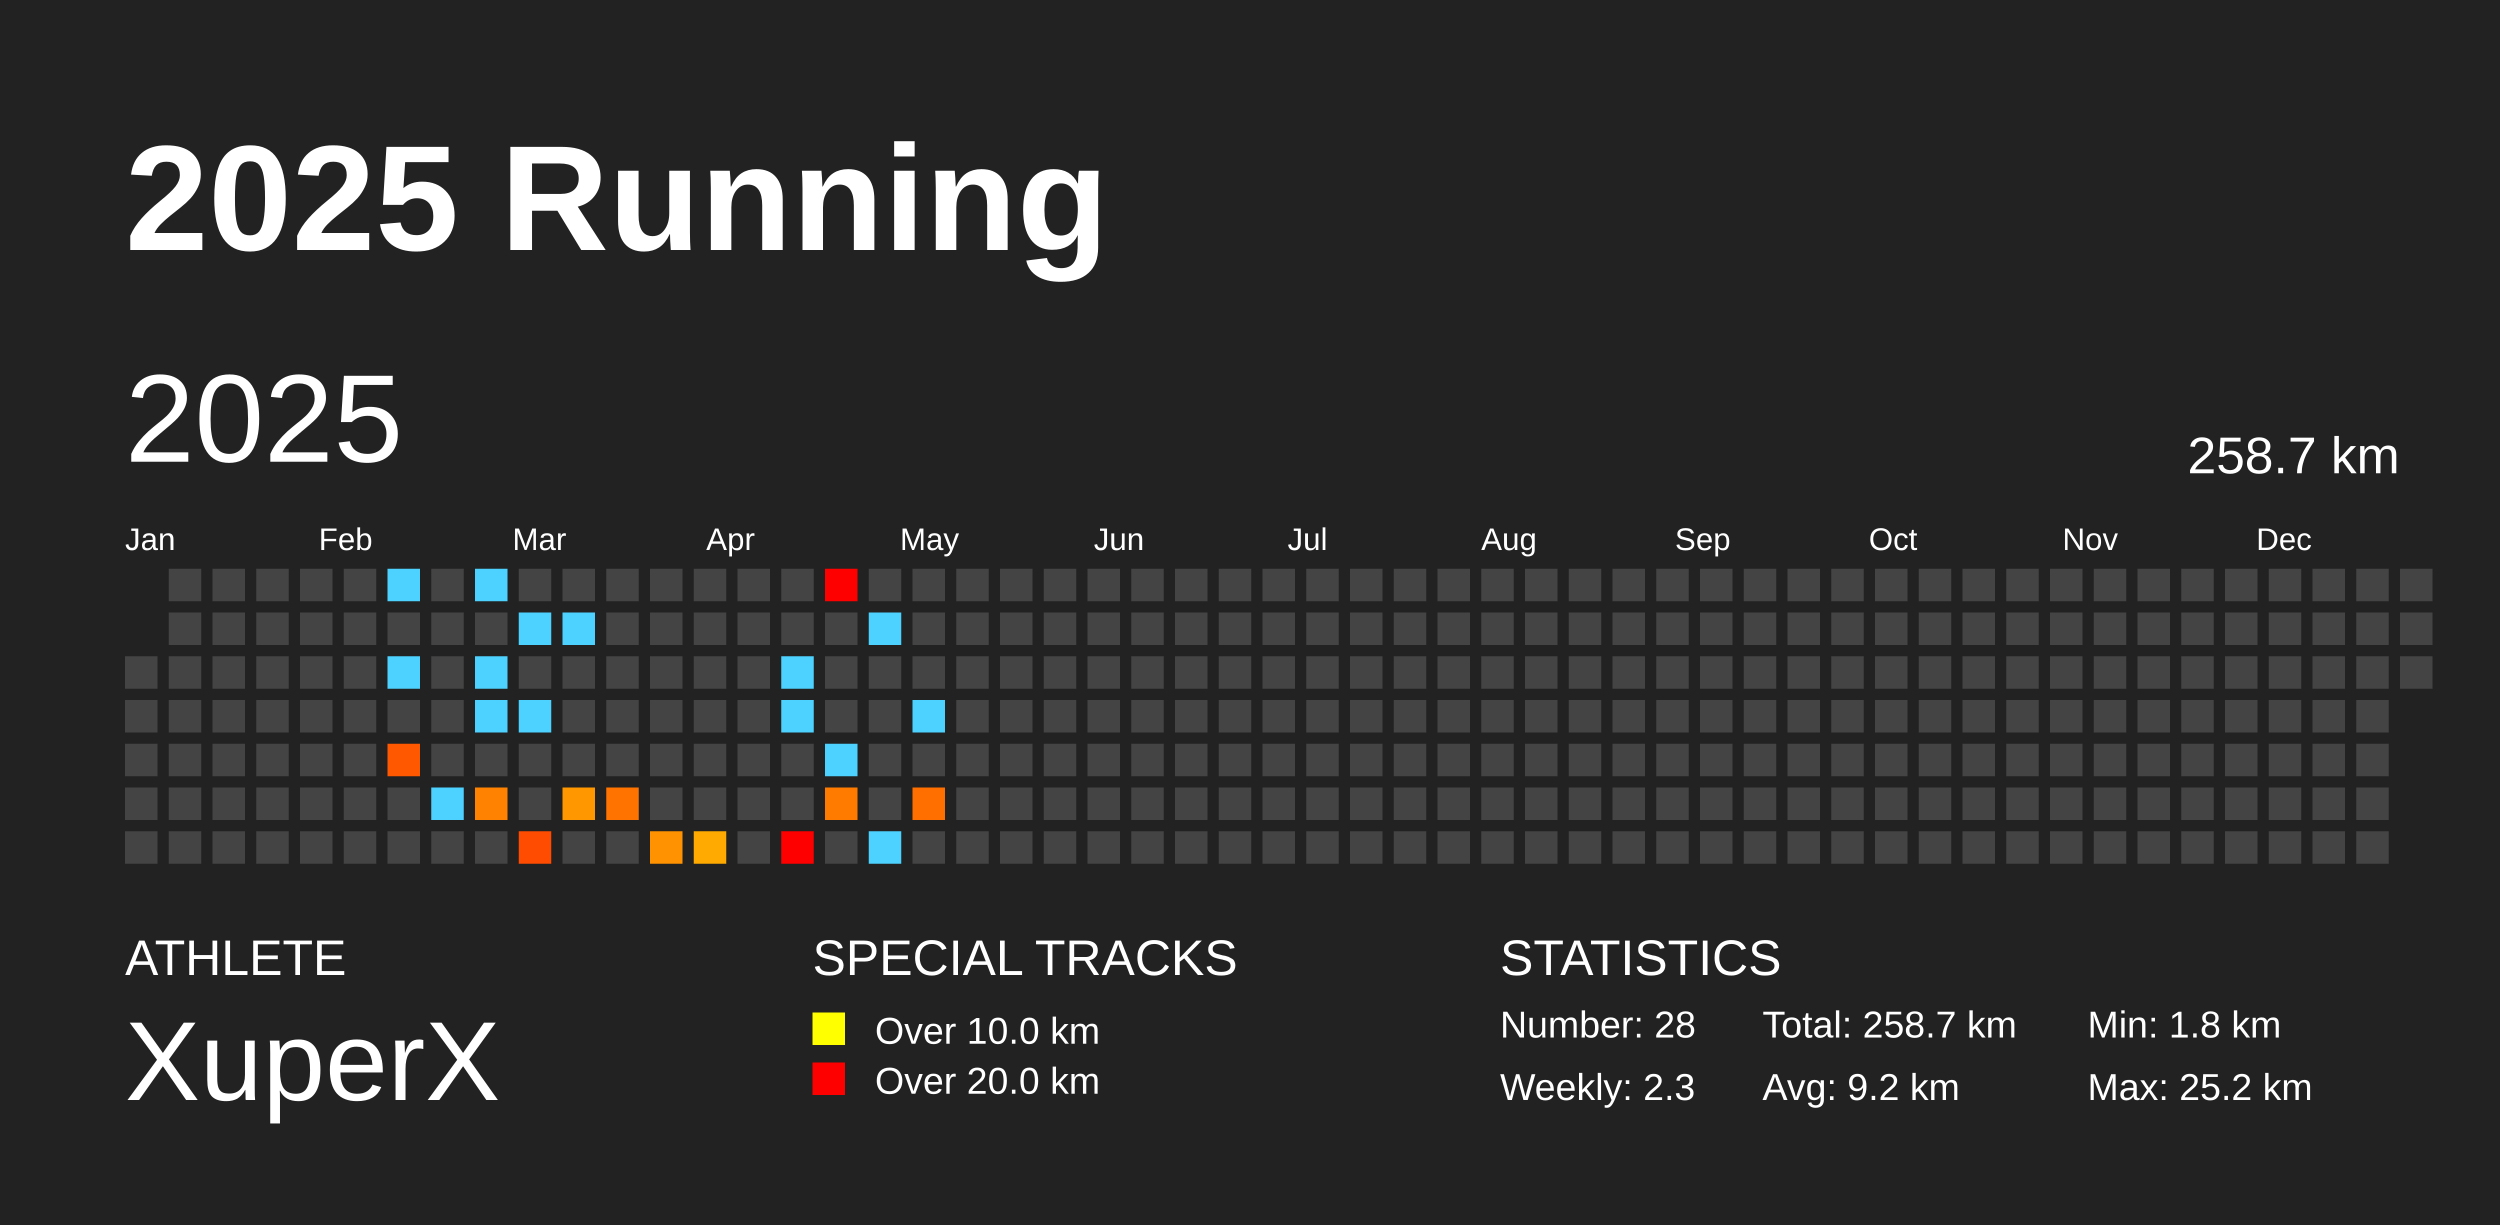
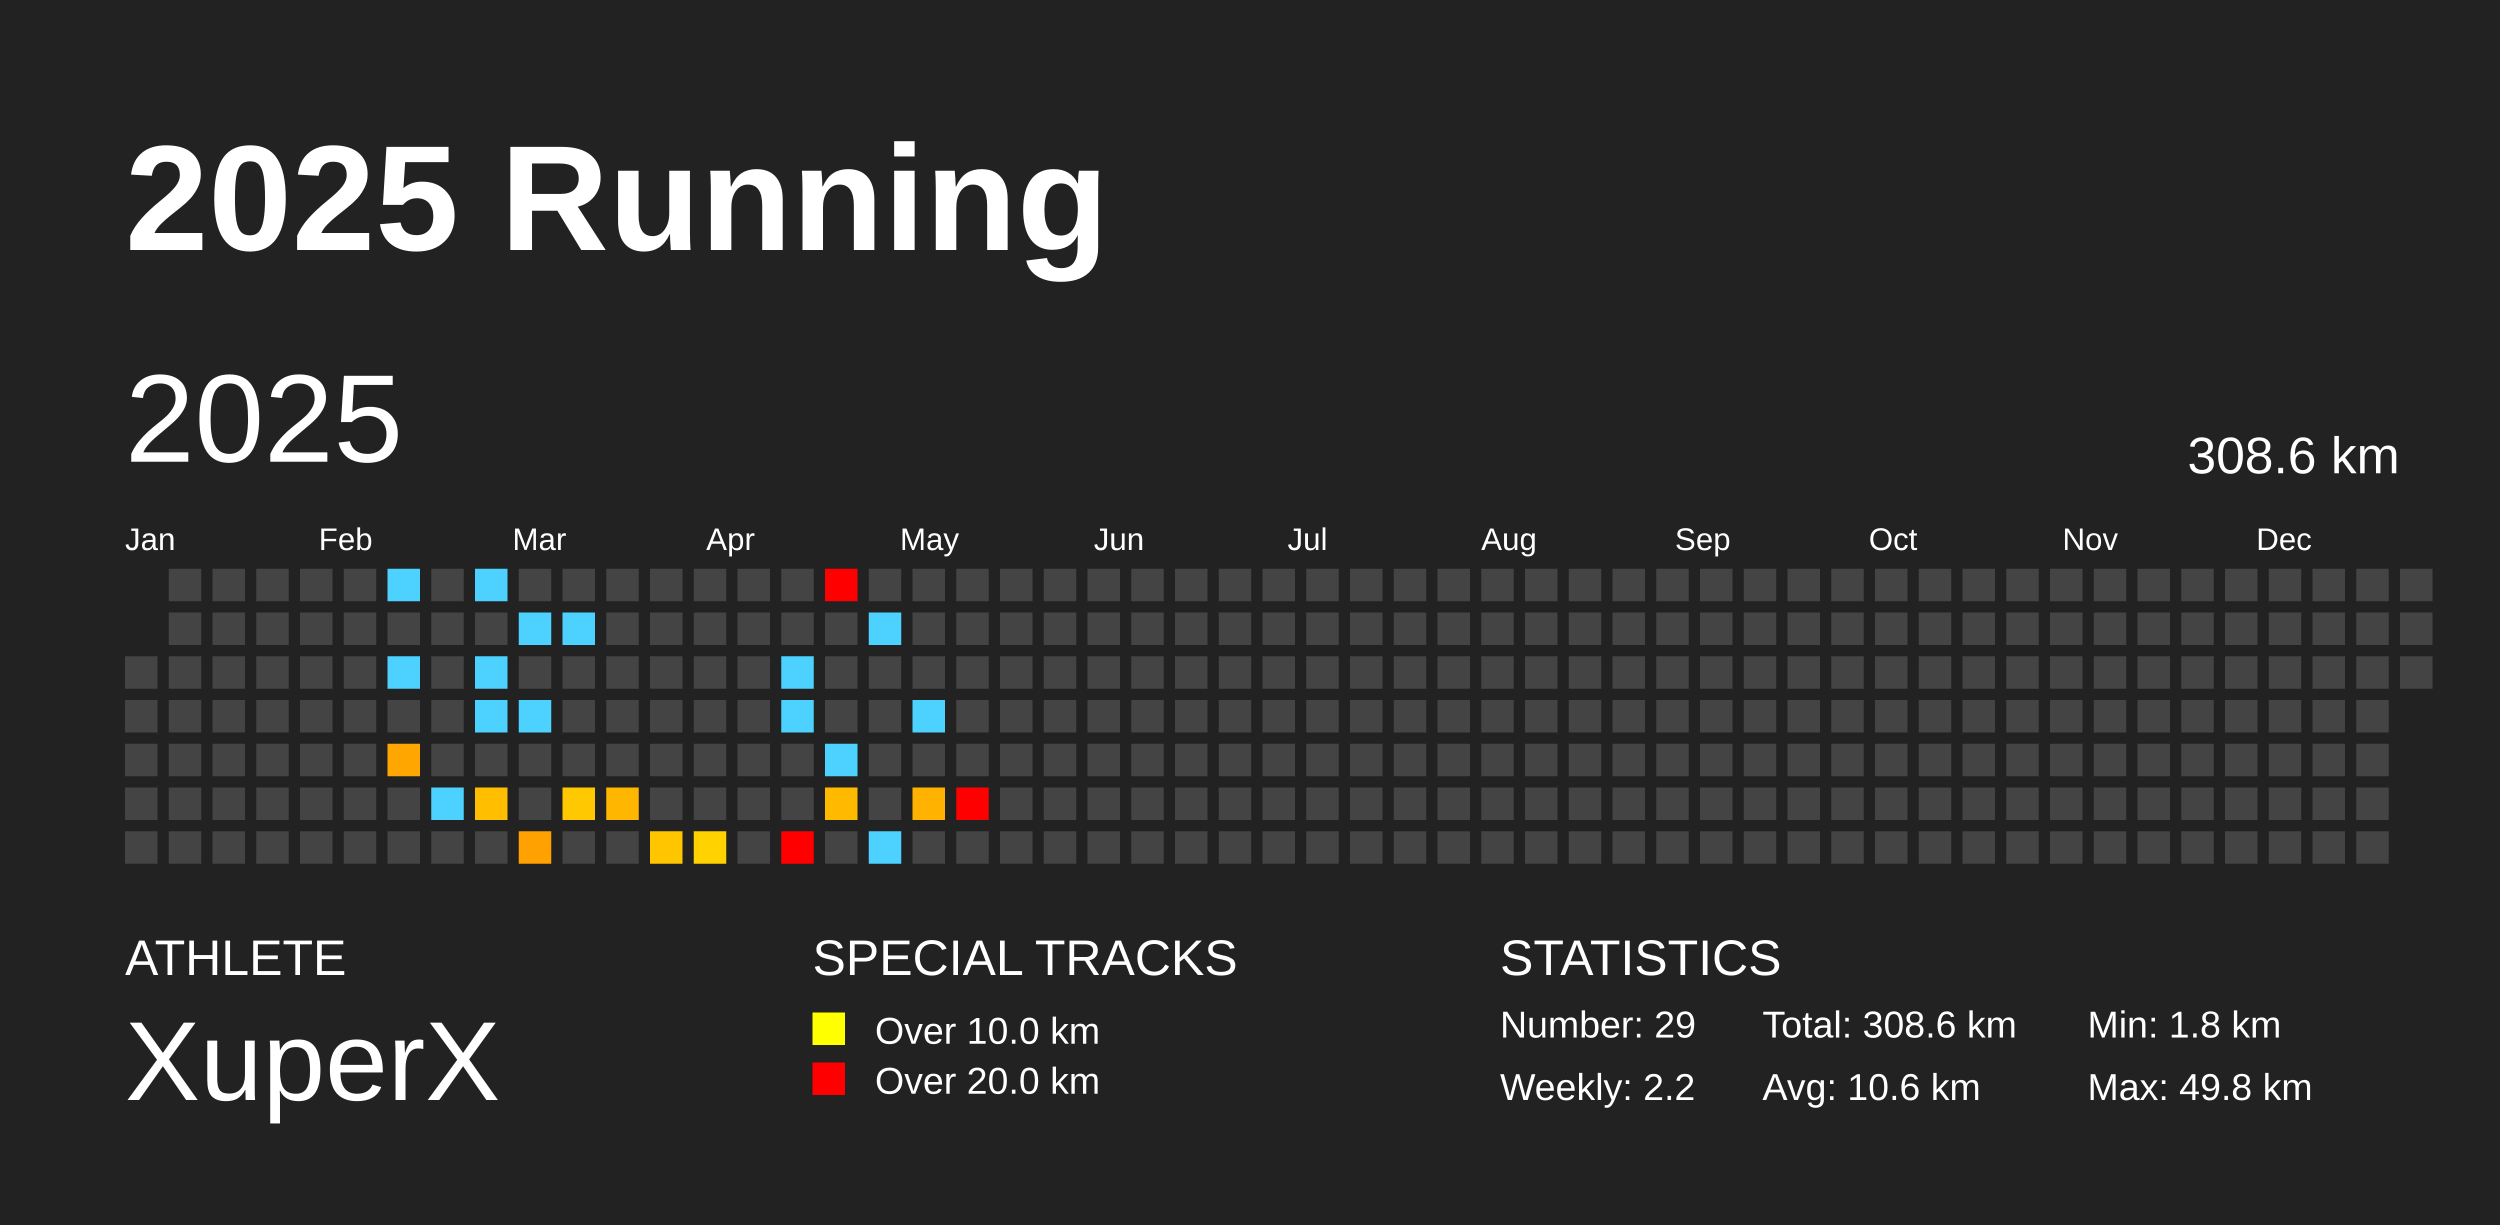
<svg xmlns="http://www.w3.org/2000/svg" baseProfile="full" height="98mm" version="1.1" viewBox="0,0,200,98" width="200mm">
  <defs />
  <rect fill="#222222" height="98" width="200" x="0" y="0" />
  <text fill="#FFFFFF" style="font-size:12px; font-family:Arial; font-weight:bold;" x="10" y="20">2025 Running</text>
  <text fill="#FFFFFF" style="font-size:4px; font-family:Arial" x="10" y="78">ATHLETE</text>
  <text fill="#FFFFFF" style="font-size:9px; font-family:Arial" x="10" y="88">XuperX</text>
  <text fill="#FFFFFF" style="font-size:4px; font-family:Arial" x="65" y="78">SPECIAL TRACKS</text>
  <rect fill="yellow" height="2.6" width="2.6" x="65" y="81" />
  <text fill="#FFFFFF" style="font-size:3px; font-family:Arial" x="70" y="83.5">Over 10.0 km</text>
  <rect fill="red" height="2.6" width="2.6" x="65" y="85" />
  <text fill="#FFFFFF" style="font-size:3px; font-family:Arial" x="70" y="87.5">Over 20.0 km</text>
  <text fill="#FFFFFF" style="font-size:4px; font-family:Arial" x="120" y="78">STATISTICS</text>
-   <text fill="#FFFFFF" style="font-size:3px; font-family:Arial" x="120" y="83">Number: 28</text>
-   <text fill="#FFFFFF" style="font-size:3px; font-family:Arial" x="120" y="88">Weekly: 2.3</text>
-   <text fill="#FFFFFF" style="font-size:3px; font-family:Arial" x="141" y="83">Total: 258.7 km</text>
-   <text fill="#FFFFFF" style="font-size:3px; font-family:Arial" x="141" y="88">Avg: 9.2 km</text>
+   <text fill="#FFFFFF" style="font-size:3px; font-family:Arial" x="120" y="83">Number: 29</text>
+   <text fill="#FFFFFF" style="font-size:3px; font-family:Arial" x="120" y="88">Weekly: 2.2</text>
+   <text fill="#FFFFFF" style="font-size:3px; font-family:Arial" x="141" y="83">Total: 308.6 km</text>
+   <text fill="#FFFFFF" style="font-size:3px; font-family:Arial" x="141" y="88">Avg: 10.6 km</text>
  <text fill="#FFFFFF" style="font-size:3px; font-family:Arial" x="167" y="83">Min: 1.8 km</text>
-   <text fill="#FFFFFF" style="font-size:3px; font-family:Arial" x="167" y="88">Max: 25.2 km</text>
+   <text fill="#FFFFFF" style="font-size:3px; font-family:Arial" x="167" y="88">Max: 49.8 km</text>
  <text dominant-baseline="hanging" fill="#FFFFFF" style="font-size:10.0px; font-family:Arial;" x="10" y="30">2025</text>
-   <text dominant-baseline="hanging" fill="#FFFFFF" style="font-size:4.125px; font-family:Arial;" x="175" y="35">258.7 km</text>
+   <text dominant-baseline="hanging" fill="#FFFFFF" style="font-size:4.125px; font-family:Arial;" x="175" y="35">308.6 km</text>
  <text fill="#FFFFFF" style="font-size:2.5px; font-family:Arial" x="10.0" y="44">Jan</text>
  <text fill="#FFFFFF" style="font-size:2.5px; font-family:Arial" x="25.5" y="44">Feb</text>
  <text fill="#FFFFFF" style="font-size:2.5px; font-family:Arial" x="41.0" y="44">Mar</text>
  <text fill="#FFFFFF" style="font-size:2.5px; font-family:Arial" x="56.5" y="44">Apr</text>
  <text fill="#FFFFFF" style="font-size:2.5px; font-family:Arial" x="72.0" y="44">May</text>
  <text fill="#FFFFFF" style="font-size:2.5px; font-family:Arial" x="87.5" y="44">Jun</text>
  <text fill="#FFFFFF" style="font-size:2.5px; font-family:Arial" x="103.0" y="44">Jul</text>
  <text fill="#FFFFFF" style="font-size:2.5px; font-family:Arial" x="118.5" y="44">Aug</text>
  <text fill="#FFFFFF" style="font-size:2.5px; font-family:Arial" x="134.0" y="44">Sep</text>
  <text fill="#FFFFFF" style="font-size:2.5px; font-family:Arial" x="149.5" y="44">Oct</text>
  <text fill="#FFFFFF" style="font-size:2.5px; font-family:Arial" x="165.0" y="44">Nov</text>
  <text fill="#FFFFFF" style="font-size:2.5px; font-family:Arial" x="180.5" y="44">Dec</text>
  <rect fill="#444444" height="2.6" width="2.6" x="10.0" y="52.5" />
  <rect fill="#444444" height="2.6" width="2.6" x="10.0" y="56.0" />
  <rect fill="#444444" height="2.6" width="2.6" x="10.0" y="59.5" />
  <rect fill="#444444" height="2.6" width="2.6" x="10.0" y="63.0" />
  <rect fill="#444444" height="2.6" width="2.6" x="10.0" y="66.5" />
  <rect fill="#444444" height="2.6" width="2.6" x="13.5" y="45.5" />
  <rect fill="#444444" height="2.6" width="2.6" x="13.5" y="49.0" />
  <rect fill="#444444" height="2.6" width="2.6" x="13.5" y="52.5" />
  <rect fill="#444444" height="2.6" width="2.6" x="13.5" y="56.0" />
  <rect fill="#444444" height="2.6" width="2.6" x="13.5" y="59.5" />
  <rect fill="#444444" height="2.6" width="2.6" x="13.5" y="63.0" />
  <rect fill="#444444" height="2.6" width="2.6" x="13.5" y="66.5" />
  <rect fill="#444444" height="2.6" width="2.6" x="17.0" y="45.5" />
  <rect fill="#444444" height="2.6" width="2.6" x="17.0" y="49.0" />
  <rect fill="#444444" height="2.6" width="2.6" x="17.0" y="52.5" />
  <rect fill="#444444" height="2.6" width="2.6" x="17.0" y="56.0" />
  <rect fill="#444444" height="2.6" width="2.6" x="17.0" y="59.5" />
  <rect fill="#444444" height="2.6" width="2.6" x="17.0" y="63.0" />
  <rect fill="#444444" height="2.6" width="2.6" x="17.0" y="66.5" />
  <rect fill="#444444" height="2.6" width="2.6" x="20.5" y="45.5" />
  <rect fill="#444444" height="2.6" width="2.6" x="20.5" y="49.0" />
  <rect fill="#444444" height="2.6" width="2.6" x="20.5" y="52.5" />
  <rect fill="#444444" height="2.6" width="2.6" x="20.5" y="56.0" />
  <rect fill="#444444" height="2.6" width="2.6" x="20.5" y="59.5" />
  <rect fill="#444444" height="2.6" width="2.6" x="20.5" y="63.0" />
  <rect fill="#444444" height="2.6" width="2.6" x="20.5" y="66.5" />
  <rect fill="#444444" height="2.6" width="2.6" x="24.0" y="45.5" />
  <rect fill="#444444" height="2.6" width="2.6" x="24.0" y="49.0" />
  <rect fill="#444444" height="2.6" width="2.6" x="24.0" y="52.5" />
  <rect fill="#444444" height="2.6" width="2.6" x="24.0" y="56.0" />
  <rect fill="#444444" height="2.6" width="2.6" x="24.0" y="59.5" />
  <rect fill="#444444" height="2.6" width="2.6" x="24.0" y="63.0" />
  <rect fill="#444444" height="2.6" width="2.6" x="24.0" y="66.5" />
  <rect fill="#444444" height="2.6" width="2.6" x="27.5" y="45.5" />
  <rect fill="#444444" height="2.6" width="2.6" x="27.5" y="49.0" />
  <rect fill="#444444" height="2.6" width="2.6" x="27.5" y="52.5" />
  <rect fill="#444444" height="2.6" width="2.6" x="27.5" y="56.0" />
  <rect fill="#444444" height="2.6" width="2.6" x="27.5" y="59.5" />
  <rect fill="#444444" height="2.6" width="2.6" x="27.5" y="63.0" />
  <rect fill="#444444" height="2.6" width="2.6" x="27.5" y="66.5" />
  <rect fill="#4dd2ff" height="2.6" width="2.6" x="31.0" y="45.5" />
  <rect fill="#444444" height="2.6" width="2.6" x="31.0" y="49.0" />
  <rect fill="#4dd2ff" height="2.6" width="2.6" x="31.0" y="52.5" />
  <rect fill="#444444" height="2.6" width="2.6" x="31.0" y="56.0" />
-   <rect fill="#ff5800" height="2.6" width="2.6" x="31.0" y="59.5" />
+   <rect fill="#ffa700" height="2.6" width="2.6" x="31.0" y="59.5" />
  <rect fill="#444444" height="2.6" width="2.6" x="31.0" y="63.0" />
  <rect fill="#444444" height="2.6" width="2.6" x="31.0" y="66.5" />
  <rect fill="#444444" height="2.6" width="2.6" x="34.5" y="45.5" />
  <rect fill="#444444" height="2.6" width="2.6" x="34.5" y="49.0" />
  <rect fill="#444444" height="2.6" width="2.6" x="34.5" y="52.5" />
  <rect fill="#444444" height="2.6" width="2.6" x="34.5" y="56.0" />
  <rect fill="#444444" height="2.6" width="2.6" x="34.5" y="59.5" />
  <rect fill="#4dd2ff" height="2.6" width="2.6" x="34.5" y="63.0" />
  <rect fill="#444444" height="2.6" width="2.6" x="34.5" y="66.5" />
  <rect fill="#4dd2ff" height="2.6" width="2.6" x="38.0" y="45.5" />
  <rect fill="#444444" height="2.6" width="2.6" x="38.0" y="49.0" />
  <rect fill="#4dd2ff" height="2.6" width="2.6" x="38.0" y="52.5" />
  <rect fill="#4dd2ff" height="2.6" width="2.6" x="38.0" y="56.0" />
  <rect fill="#444444" height="2.6" width="2.6" x="38.0" y="59.5" />
-   <rect fill="#ff8300" height="2.6" width="2.6" x="38.0" y="63.0" />
+   <rect fill="#ffbe00" height="2.6" width="2.6" x="38.0" y="63.0" />
  <rect fill="#444444" height="2.6" width="2.6" x="38.0" y="66.5" />
  <rect fill="#444444" height="2.6" width="2.6" x="41.5" y="45.5" />
  <rect fill="#4dd2ff" height="2.6" width="2.6" x="41.5" y="49.0" />
  <rect fill="#444444" height="2.6" width="2.6" x="41.5" y="52.5" />
  <rect fill="#4dd2ff" height="2.6" width="2.6" x="41.5" y="56.0" />
  <rect fill="#444444" height="2.6" width="2.6" x="41.5" y="59.5" />
  <rect fill="#444444" height="2.6" width="2.6" x="41.5" y="63.0" />
-   <rect fill="#ff4c00" height="2.6" width="2.6" x="41.5" y="66.5" />
+   <rect fill="#ffa100" height="2.6" width="2.6" x="41.5" y="66.5" />
  <rect fill="#444444" height="2.6" width="2.6" x="45.0" y="45.5" />
  <rect fill="#4dd2ff" height="2.6" width="2.6" x="45.0" y="49.0" />
  <rect fill="#444444" height="2.6" width="2.6" x="45.0" y="52.5" />
  <rect fill="#444444" height="2.6" width="2.6" x="45.0" y="56.0" />
  <rect fill="#444444" height="2.6" width="2.6" x="45.0" y="59.5" />
-   <rect fill="#ff9700" height="2.6" width="2.6" x="45.0" y="63.0" />
+   <rect fill="#ffc800" height="2.6" width="2.6" x="45.0" y="63.0" />
  <rect fill="#444444" height="2.6" width="2.6" x="45.0" y="66.5" />
  <rect fill="#444444" height="2.6" width="2.6" x="48.5" y="45.5" />
  <rect fill="#444444" height="2.6" width="2.6" x="48.5" y="49.0" />
  <rect fill="#444444" height="2.6" width="2.6" x="48.5" y="52.5" />
  <rect fill="#444444" height="2.6" width="2.6" x="48.5" y="56.0" />
  <rect fill="#444444" height="2.6" width="2.6" x="48.5" y="59.5" />
-   <rect fill="#ff7400" height="2.6" width="2.6" x="48.5" y="63.0" />
+   <rect fill="#ffb600" height="2.6" width="2.6" x="48.5" y="63.0" />
  <rect fill="#444444" height="2.6" width="2.6" x="48.5" y="66.5" />
  <rect fill="#444444" height="2.6" width="2.6" x="52.0" y="45.5" />
  <rect fill="#444444" height="2.6" width="2.6" x="52.0" y="49.0" />
  <rect fill="#444444" height="2.6" width="2.6" x="52.0" y="52.5" />
  <rect fill="#444444" height="2.6" width="2.6" x="52.0" y="56.0" />
  <rect fill="#444444" height="2.6" width="2.6" x="52.0" y="59.5" />
  <rect fill="#444444" height="2.6" width="2.6" x="52.0" y="63.0" />
-   <rect fill="#ff9200" height="2.6" width="2.6" x="52.0" y="66.5" />
+   <rect fill="#ffc600" height="2.6" width="2.6" x="52.0" y="66.5" />
  <rect fill="#444444" height="2.6" width="2.6" x="55.5" y="45.5" />
  <rect fill="#444444" height="2.6" width="2.6" x="55.5" y="49.0" />
  <rect fill="#444444" height="2.6" width="2.6" x="55.5" y="52.5" />
  <rect fill="#444444" height="2.6" width="2.6" x="55.5" y="56.0" />
  <rect fill="#444444" height="2.6" width="2.6" x="55.5" y="59.5" />
  <rect fill="#444444" height="2.6" width="2.6" x="55.5" y="63.0" />
-   <rect fill="#ffaa00" height="2.6" width="2.6" x="55.5" y="66.5" />
+   <rect fill="#ffd200" height="2.6" width="2.6" x="55.5" y="66.5" />
  <rect fill="#444444" height="2.6" width="2.6" x="59.0" y="45.5" />
  <rect fill="#444444" height="2.6" width="2.6" x="59.0" y="49.0" />
  <rect fill="#444444" height="2.6" width="2.6" x="59.0" y="52.5" />
  <rect fill="#444444" height="2.6" width="2.6" x="59.0" y="56.0" />
  <rect fill="#444444" height="2.6" width="2.6" x="59.0" y="59.5" />
  <rect fill="#444444" height="2.6" width="2.6" x="59.0" y="63.0" />
  <rect fill="#444444" height="2.6" width="2.6" x="59.0" y="66.5" />
  <rect fill="#444444" height="2.6" width="2.6" x="62.5" y="45.5" />
  <rect fill="#444444" height="2.6" width="2.6" x="62.5" y="49.0" />
  <rect fill="#4dd2ff" height="2.6" width="2.6" x="62.5" y="52.5" />
  <rect fill="#4dd2ff" height="2.6" width="2.6" x="62.5" y="56.0" />
  <rect fill="#444444" height="2.6" width="2.6" x="62.5" y="59.5" />
  <rect fill="#444444" height="2.6" width="2.6" x="62.5" y="63.0" />
  <rect fill="red" height="2.6" width="2.6" x="62.5" y="66.5" />
  <rect fill="red" height="2.6" width="2.6" x="66.0" y="45.5" />
  <rect fill="#444444" height="2.6" width="2.6" x="66.0" y="49.0" />
  <rect fill="#444444" height="2.6" width="2.6" x="66.0" y="52.5" />
  <rect fill="#444444" height="2.6" width="2.6" x="66.0" y="56.0" />
  <rect fill="#4dd2ff" height="2.6" width="2.6" x="66.0" y="59.5" />
-   <rect fill="#ff7b00" height="2.6" width="2.6" x="66.0" y="63.0" />
+   <rect fill="#ffba00" height="2.6" width="2.6" x="66.0" y="63.0" />
  <rect fill="#444444" height="2.6" width="2.6" x="66.0" y="66.5" />
  <rect fill="#444444" height="2.6" width="2.6" x="69.5" y="45.5" />
  <rect fill="#4dd2ff" height="2.6" width="2.6" x="69.5" y="49.0" />
  <rect fill="#444444" height="2.6" width="2.6" x="69.5" y="52.5" />
  <rect fill="#444444" height="2.6" width="2.6" x="69.5" y="56.0" />
  <rect fill="#444444" height="2.6" width="2.6" x="69.5" y="59.5" />
  <rect fill="#444444" height="2.6" width="2.6" x="69.5" y="63.0" />
  <rect fill="#4dd2ff" height="2.6" width="2.6" x="69.5" y="66.5" />
  <rect fill="#444444" height="2.6" width="2.6" x="73.0" y="45.5" />
  <rect fill="#444444" height="2.6" width="2.6" x="73.0" y="49.0" />
  <rect fill="#444444" height="2.6" width="2.6" x="73.0" y="52.5" />
  <rect fill="#4dd2ff" height="2.6" width="2.6" x="73.0" y="56.0" />
  <rect fill="#444444" height="2.6" width="2.6" x="73.0" y="59.5" />
-   <rect fill="#ff6f00" height="2.6" width="2.6" x="73.0" y="63.0" />
+   <rect fill="#ffb300" height="2.6" width="2.6" x="73.0" y="63.0" />
  <rect fill="#444444" height="2.6" width="2.6" x="73.0" y="66.5" />
  <rect fill="#444444" height="2.6" width="2.6" x="76.5" y="45.5" />
  <rect fill="#444444" height="2.6" width="2.6" x="76.5" y="49.0" />
  <rect fill="#444444" height="2.6" width="2.6" x="76.5" y="52.5" />
  <rect fill="#444444" height="2.6" width="2.6" x="76.5" y="56.0" />
  <rect fill="#444444" height="2.6" width="2.6" x="76.5" y="59.5" />
-   <rect fill="#444444" height="2.6" width="2.6" x="76.5" y="63.0" />
+   <rect fill="red" height="2.6" width="2.6" x="76.5" y="63.0" />
  <rect fill="#444444" height="2.6" width="2.6" x="76.5" y="66.5" />
  <rect fill="#444444" height="2.6" width="2.6" x="80.0" y="45.5" />
  <rect fill="#444444" height="2.6" width="2.6" x="80.0" y="49.0" />
  <rect fill="#444444" height="2.6" width="2.6" x="80.0" y="52.5" />
  <rect fill="#444444" height="2.6" width="2.6" x="80.0" y="56.0" />
  <rect fill="#444444" height="2.6" width="2.6" x="80.0" y="59.5" />
  <rect fill="#444444" height="2.6" width="2.6" x="80.0" y="63.0" />
  <rect fill="#444444" height="2.6" width="2.6" x="80.0" y="66.5" />
  <rect fill="#444444" height="2.6" width="2.6" x="83.5" y="45.5" />
  <rect fill="#444444" height="2.6" width="2.6" x="83.5" y="49.0" />
  <rect fill="#444444" height="2.6" width="2.6" x="83.5" y="52.5" />
  <rect fill="#444444" height="2.6" width="2.6" x="83.5" y="56.0" />
  <rect fill="#444444" height="2.6" width="2.6" x="83.5" y="59.5" />
  <rect fill="#444444" height="2.6" width="2.6" x="83.5" y="63.0" />
  <rect fill="#444444" height="2.6" width="2.6" x="83.5" y="66.5" />
  <rect fill="#444444" height="2.6" width="2.6" x="87.0" y="45.5" />
  <rect fill="#444444" height="2.6" width="2.6" x="87.0" y="49.0" />
  <rect fill="#444444" height="2.6" width="2.6" x="87.0" y="52.5" />
  <rect fill="#444444" height="2.6" width="2.6" x="87.0" y="56.0" />
  <rect fill="#444444" height="2.6" width="2.6" x="87.0" y="59.5" />
  <rect fill="#444444" height="2.6" width="2.6" x="87.0" y="63.0" />
  <rect fill="#444444" height="2.6" width="2.6" x="87.0" y="66.5" />
  <rect fill="#444444" height="2.6" width="2.6" x="90.5" y="45.5" />
  <rect fill="#444444" height="2.6" width="2.6" x="90.5" y="49.0" />
  <rect fill="#444444" height="2.6" width="2.6" x="90.5" y="52.5" />
  <rect fill="#444444" height="2.6" width="2.6" x="90.5" y="56.0" />
  <rect fill="#444444" height="2.6" width="2.6" x="90.5" y="59.5" />
  <rect fill="#444444" height="2.6" width="2.6" x="90.5" y="63.0" />
  <rect fill="#444444" height="2.6" width="2.6" x="90.5" y="66.5" />
  <rect fill="#444444" height="2.6" width="2.6" x="94.0" y="45.5" />
  <rect fill="#444444" height="2.6" width="2.6" x="94.0" y="49.0" />
  <rect fill="#444444" height="2.6" width="2.6" x="94.0" y="52.5" />
  <rect fill="#444444" height="2.6" width="2.6" x="94.0" y="56.0" />
  <rect fill="#444444" height="2.6" width="2.6" x="94.0" y="59.5" />
  <rect fill="#444444" height="2.6" width="2.6" x="94.0" y="63.0" />
  <rect fill="#444444" height="2.6" width="2.6" x="94.0" y="66.5" />
  <rect fill="#444444" height="2.6" width="2.6" x="97.5" y="45.5" />
  <rect fill="#444444" height="2.6" width="2.6" x="97.5" y="49.0" />
  <rect fill="#444444" height="2.6" width="2.6" x="97.5" y="52.5" />
  <rect fill="#444444" height="2.6" width="2.6" x="97.5" y="56.0" />
  <rect fill="#444444" height="2.6" width="2.6" x="97.5" y="59.5" />
  <rect fill="#444444" height="2.6" width="2.6" x="97.5" y="63.0" />
  <rect fill="#444444" height="2.6" width="2.6" x="97.5" y="66.5" />
  <rect fill="#444444" height="2.6" width="2.6" x="101.0" y="45.5" />
  <rect fill="#444444" height="2.6" width="2.6" x="101.0" y="49.0" />
  <rect fill="#444444" height="2.6" width="2.6" x="101.0" y="52.5" />
  <rect fill="#444444" height="2.6" width="2.6" x="101.0" y="56.0" />
  <rect fill="#444444" height="2.6" width="2.6" x="101.0" y="59.5" />
  <rect fill="#444444" height="2.6" width="2.6" x="101.0" y="63.0" />
  <rect fill="#444444" height="2.6" width="2.6" x="101.0" y="66.5" />
  <rect fill="#444444" height="2.6" width="2.6" x="104.5" y="45.5" />
  <rect fill="#444444" height="2.6" width="2.6" x="104.5" y="49.0" />
  <rect fill="#444444" height="2.6" width="2.6" x="104.5" y="52.5" />
  <rect fill="#444444" height="2.6" width="2.6" x="104.5" y="56.0" />
  <rect fill="#444444" height="2.6" width="2.6" x="104.5" y="59.5" />
  <rect fill="#444444" height="2.6" width="2.6" x="104.5" y="63.0" />
  <rect fill="#444444" height="2.6" width="2.6" x="104.5" y="66.5" />
  <rect fill="#444444" height="2.6" width="2.6" x="108.0" y="45.5" />
  <rect fill="#444444" height="2.6" width="2.6" x="108.0" y="49.0" />
  <rect fill="#444444" height="2.6" width="2.6" x="108.0" y="52.5" />
  <rect fill="#444444" height="2.6" width="2.6" x="108.0" y="56.0" />
  <rect fill="#444444" height="2.6" width="2.6" x="108.0" y="59.5" />
  <rect fill="#444444" height="2.6" width="2.6" x="108.0" y="63.0" />
  <rect fill="#444444" height="2.6" width="2.6" x="108.0" y="66.5" />
  <rect fill="#444444" height="2.6" width="2.6" x="111.5" y="45.5" />
  <rect fill="#444444" height="2.6" width="2.6" x="111.5" y="49.0" />
  <rect fill="#444444" height="2.6" width="2.6" x="111.5" y="52.5" />
  <rect fill="#444444" height="2.6" width="2.6" x="111.5" y="56.0" />
  <rect fill="#444444" height="2.6" width="2.6" x="111.5" y="59.5" />
  <rect fill="#444444" height="2.6" width="2.6" x="111.5" y="63.0" />
  <rect fill="#444444" height="2.6" width="2.6" x="111.5" y="66.5" />
  <rect fill="#444444" height="2.6" width="2.6" x="115.0" y="45.5" />
  <rect fill="#444444" height="2.6" width="2.6" x="115.0" y="49.0" />
  <rect fill="#444444" height="2.6" width="2.6" x="115.0" y="52.5" />
  <rect fill="#444444" height="2.6" width="2.6" x="115.0" y="56.0" />
  <rect fill="#444444" height="2.6" width="2.6" x="115.0" y="59.5" />
  <rect fill="#444444" height="2.6" width="2.6" x="115.0" y="63.0" />
  <rect fill="#444444" height="2.6" width="2.6" x="115.0" y="66.5" />
  <rect fill="#444444" height="2.6" width="2.6" x="118.5" y="45.5" />
  <rect fill="#444444" height="2.6" width="2.6" x="118.5" y="49.0" />
  <rect fill="#444444" height="2.6" width="2.6" x="118.5" y="52.5" />
  <rect fill="#444444" height="2.6" width="2.6" x="118.5" y="56.0" />
  <rect fill="#444444" height="2.6" width="2.6" x="118.5" y="59.5" />
  <rect fill="#444444" height="2.6" width="2.6" x="118.5" y="63.0" />
  <rect fill="#444444" height="2.6" width="2.6" x="118.5" y="66.5" />
  <rect fill="#444444" height="2.6" width="2.6" x="122.0" y="45.5" />
  <rect fill="#444444" height="2.6" width="2.6" x="122.0" y="49.0" />
  <rect fill="#444444" height="2.6" width="2.6" x="122.0" y="52.5" />
  <rect fill="#444444" height="2.6" width="2.6" x="122.0" y="56.0" />
  <rect fill="#444444" height="2.6" width="2.6" x="122.0" y="59.5" />
  <rect fill="#444444" height="2.6" width="2.6" x="122.0" y="63.0" />
  <rect fill="#444444" height="2.6" width="2.6" x="122.0" y="66.5" />
  <rect fill="#444444" height="2.6" width="2.6" x="125.5" y="45.5" />
  <rect fill="#444444" height="2.6" width="2.6" x="125.5" y="49.0" />
  <rect fill="#444444" height="2.6" width="2.6" x="125.5" y="52.5" />
  <rect fill="#444444" height="2.6" width="2.6" x="125.5" y="56.0" />
  <rect fill="#444444" height="2.6" width="2.6" x="125.5" y="59.5" />
  <rect fill="#444444" height="2.6" width="2.6" x="125.5" y="63.0" />
  <rect fill="#444444" height="2.6" width="2.6" x="125.5" y="66.5" />
  <rect fill="#444444" height="2.6" width="2.6" x="129.0" y="45.5" />
  <rect fill="#444444" height="2.6" width="2.6" x="129.0" y="49.0" />
  <rect fill="#444444" height="2.6" width="2.6" x="129.0" y="52.5" />
  <rect fill="#444444" height="2.6" width="2.6" x="129.0" y="56.0" />
  <rect fill="#444444" height="2.6" width="2.6" x="129.0" y="59.5" />
  <rect fill="#444444" height="2.6" width="2.6" x="129.0" y="63.0" />
  <rect fill="#444444" height="2.6" width="2.6" x="129.0" y="66.5" />
  <rect fill="#444444" height="2.6" width="2.6" x="132.5" y="45.5" />
  <rect fill="#444444" height="2.6" width="2.6" x="132.5" y="49.0" />
  <rect fill="#444444" height="2.6" width="2.6" x="132.5" y="52.5" />
  <rect fill="#444444" height="2.6" width="2.6" x="132.5" y="56.0" />
  <rect fill="#444444" height="2.6" width="2.6" x="132.5" y="59.5" />
  <rect fill="#444444" height="2.6" width="2.6" x="132.5" y="63.0" />
  <rect fill="#444444" height="2.6" width="2.6" x="132.5" y="66.5" />
  <rect fill="#444444" height="2.6" width="2.6" x="136.0" y="45.5" />
  <rect fill="#444444" height="2.6" width="2.6" x="136.0" y="49.0" />
  <rect fill="#444444" height="2.6" width="2.6" x="136.0" y="52.5" />
  <rect fill="#444444" height="2.6" width="2.6" x="136.0" y="56.0" />
  <rect fill="#444444" height="2.6" width="2.6" x="136.0" y="59.5" />
  <rect fill="#444444" height="2.6" width="2.6" x="136.0" y="63.0" />
  <rect fill="#444444" height="2.6" width="2.6" x="136.0" y="66.5" />
  <rect fill="#444444" height="2.6" width="2.6" x="139.5" y="45.5" />
  <rect fill="#444444" height="2.6" width="2.6" x="139.5" y="49.0" />
  <rect fill="#444444" height="2.6" width="2.6" x="139.5" y="52.5" />
  <rect fill="#444444" height="2.6" width="2.6" x="139.5" y="56.0" />
  <rect fill="#444444" height="2.6" width="2.6" x="139.5" y="59.5" />
  <rect fill="#444444" height="2.6" width="2.6" x="139.5" y="63.0" />
  <rect fill="#444444" height="2.6" width="2.6" x="139.5" y="66.5" />
  <rect fill="#444444" height="2.6" width="2.6" x="143.0" y="45.5" />
  <rect fill="#444444" height="2.6" width="2.6" x="143.0" y="49.0" />
  <rect fill="#444444" height="2.6" width="2.6" x="143.0" y="52.5" />
  <rect fill="#444444" height="2.6" width="2.6" x="143.0" y="56.0" />
  <rect fill="#444444" height="2.6" width="2.6" x="143.0" y="59.5" />
  <rect fill="#444444" height="2.6" width="2.6" x="143.0" y="63.0" />
  <rect fill="#444444" height="2.6" width="2.6" x="143.0" y="66.5" />
  <rect fill="#444444" height="2.6" width="2.6" x="146.5" y="45.5" />
  <rect fill="#444444" height="2.6" width="2.6" x="146.5" y="49.0" />
  <rect fill="#444444" height="2.6" width="2.6" x="146.5" y="52.5" />
  <rect fill="#444444" height="2.6" width="2.6" x="146.5" y="56.0" />
  <rect fill="#444444" height="2.6" width="2.6" x="146.5" y="59.5" />
  <rect fill="#444444" height="2.6" width="2.6" x="146.5" y="63.0" />
  <rect fill="#444444" height="2.6" width="2.6" x="146.5" y="66.5" />
  <rect fill="#444444" height="2.6" width="2.6" x="150.0" y="45.5" />
  <rect fill="#444444" height="2.6" width="2.6" x="150.0" y="49.0" />
  <rect fill="#444444" height="2.6" width="2.6" x="150.0" y="52.5" />
  <rect fill="#444444" height="2.6" width="2.6" x="150.0" y="56.0" />
  <rect fill="#444444" height="2.6" width="2.6" x="150.0" y="59.5" />
  <rect fill="#444444" height="2.6" width="2.6" x="150.0" y="63.0" />
  <rect fill="#444444" height="2.6" width="2.6" x="150.0" y="66.5" />
  <rect fill="#444444" height="2.6" width="2.6" x="153.5" y="45.5" />
  <rect fill="#444444" height="2.6" width="2.6" x="153.5" y="49.0" />
  <rect fill="#444444" height="2.6" width="2.6" x="153.5" y="52.5" />
  <rect fill="#444444" height="2.6" width="2.6" x="153.5" y="56.0" />
  <rect fill="#444444" height="2.6" width="2.6" x="153.5" y="59.5" />
  <rect fill="#444444" height="2.6" width="2.6" x="153.5" y="63.0" />
  <rect fill="#444444" height="2.6" width="2.6" x="153.5" y="66.5" />
  <rect fill="#444444" height="2.6" width="2.6" x="157.0" y="45.5" />
  <rect fill="#444444" height="2.6" width="2.6" x="157.0" y="49.0" />
  <rect fill="#444444" height="2.6" width="2.6" x="157.0" y="52.5" />
  <rect fill="#444444" height="2.6" width="2.6" x="157.0" y="56.0" />
  <rect fill="#444444" height="2.6" width="2.6" x="157.0" y="59.5" />
  <rect fill="#444444" height="2.6" width="2.6" x="157.0" y="63.0" />
  <rect fill="#444444" height="2.6" width="2.6" x="157.0" y="66.5" />
  <rect fill="#444444" height="2.6" width="2.6" x="160.5" y="45.5" />
  <rect fill="#444444" height="2.6" width="2.6" x="160.5" y="49.0" />
  <rect fill="#444444" height="2.6" width="2.6" x="160.5" y="52.5" />
  <rect fill="#444444" height="2.6" width="2.6" x="160.5" y="56.0" />
  <rect fill="#444444" height="2.6" width="2.6" x="160.5" y="59.5" />
  <rect fill="#444444" height="2.6" width="2.6" x="160.5" y="63.0" />
  <rect fill="#444444" height="2.6" width="2.6" x="160.5" y="66.5" />
  <rect fill="#444444" height="2.6" width="2.6" x="164.0" y="45.5" />
  <rect fill="#444444" height="2.6" width="2.6" x="164.0" y="49.0" />
  <rect fill="#444444" height="2.6" width="2.6" x="164.0" y="52.5" />
  <rect fill="#444444" height="2.6" width="2.6" x="164.0" y="56.0" />
  <rect fill="#444444" height="2.6" width="2.6" x="164.0" y="59.5" />
  <rect fill="#444444" height="2.6" width="2.6" x="164.0" y="63.0" />
  <rect fill="#444444" height="2.6" width="2.6" x="164.0" y="66.5" />
  <rect fill="#444444" height="2.6" width="2.6" x="167.5" y="45.5" />
  <rect fill="#444444" height="2.6" width="2.6" x="167.5" y="49.0" />
  <rect fill="#444444" height="2.6" width="2.6" x="167.5" y="52.5" />
  <rect fill="#444444" height="2.6" width="2.6" x="167.5" y="56.0" />
  <rect fill="#444444" height="2.6" width="2.6" x="167.5" y="59.5" />
  <rect fill="#444444" height="2.6" width="2.6" x="167.5" y="63.0" />
  <rect fill="#444444" height="2.6" width="2.6" x="167.5" y="66.5" />
  <rect fill="#444444" height="2.6" width="2.6" x="171.0" y="45.5" />
  <rect fill="#444444" height="2.6" width="2.6" x="171.0" y="49.0" />
  <rect fill="#444444" height="2.6" width="2.6" x="171.0" y="52.5" />
  <rect fill="#444444" height="2.6" width="2.6" x="171.0" y="56.0" />
  <rect fill="#444444" height="2.6" width="2.6" x="171.0" y="59.5" />
  <rect fill="#444444" height="2.6" width="2.6" x="171.0" y="63.0" />
  <rect fill="#444444" height="2.6" width="2.6" x="171.0" y="66.5" />
  <rect fill="#444444" height="2.6" width="2.6" x="174.5" y="45.5" />
  <rect fill="#444444" height="2.6" width="2.6" x="174.5" y="49.0" />
  <rect fill="#444444" height="2.6" width="2.6" x="174.5" y="52.5" />
  <rect fill="#444444" height="2.6" width="2.6" x="174.5" y="56.0" />
  <rect fill="#444444" height="2.6" width="2.6" x="174.5" y="59.5" />
  <rect fill="#444444" height="2.6" width="2.6" x="174.5" y="63.0" />
  <rect fill="#444444" height="2.6" width="2.6" x="174.5" y="66.5" />
  <rect fill="#444444" height="2.6" width="2.6" x="178.0" y="45.5" />
  <rect fill="#444444" height="2.6" width="2.6" x="178.0" y="49.0" />
  <rect fill="#444444" height="2.6" width="2.6" x="178.0" y="52.5" />
  <rect fill="#444444" height="2.6" width="2.6" x="178.0" y="56.0" />
  <rect fill="#444444" height="2.6" width="2.6" x="178.0" y="59.5" />
  <rect fill="#444444" height="2.6" width="2.6" x="178.0" y="63.0" />
  <rect fill="#444444" height="2.6" width="2.6" x="178.0" y="66.5" />
  <rect fill="#444444" height="2.6" width="2.6" x="181.5" y="45.5" />
  <rect fill="#444444" height="2.6" width="2.6" x="181.5" y="49.0" />
  <rect fill="#444444" height="2.6" width="2.6" x="181.5" y="52.5" />
  <rect fill="#444444" height="2.6" width="2.6" x="181.5" y="56.0" />
  <rect fill="#444444" height="2.6" width="2.6" x="181.5" y="59.5" />
  <rect fill="#444444" height="2.6" width="2.6" x="181.5" y="63.0" />
  <rect fill="#444444" height="2.6" width="2.6" x="181.5" y="66.5" />
  <rect fill="#444444" height="2.6" width="2.6" x="185.0" y="45.5" />
  <rect fill="#444444" height="2.6" width="2.6" x="185.0" y="49.0" />
  <rect fill="#444444" height="2.6" width="2.6" x="185.0" y="52.5" />
  <rect fill="#444444" height="2.6" width="2.6" x="185.0" y="56.0" />
  <rect fill="#444444" height="2.6" width="2.6" x="185.0" y="59.5" />
  <rect fill="#444444" height="2.6" width="2.6" x="185.0" y="63.0" />
  <rect fill="#444444" height="2.6" width="2.6" x="185.0" y="66.5" />
  <rect fill="#444444" height="2.6" width="2.6" x="188.5" y="45.5" />
  <rect fill="#444444" height="2.6" width="2.6" x="188.5" y="49.0" />
  <rect fill="#444444" height="2.6" width="2.6" x="188.5" y="52.5" />
  <rect fill="#444444" height="2.6" width="2.6" x="188.5" y="56.0" />
  <rect fill="#444444" height="2.6" width="2.6" x="188.5" y="59.5" />
  <rect fill="#444444" height="2.6" width="2.6" x="188.5" y="63.0" />
  <rect fill="#444444" height="2.6" width="2.6" x="188.5" y="66.5" />
  <rect fill="#444444" height="2.6" width="2.6" x="192.0" y="45.5" />
  <rect fill="#444444" height="2.6" width="2.6" x="192.0" y="49.0" />
  <rect fill="#444444" height="2.6" width="2.6" x="192.0" y="52.5" />
</svg>
